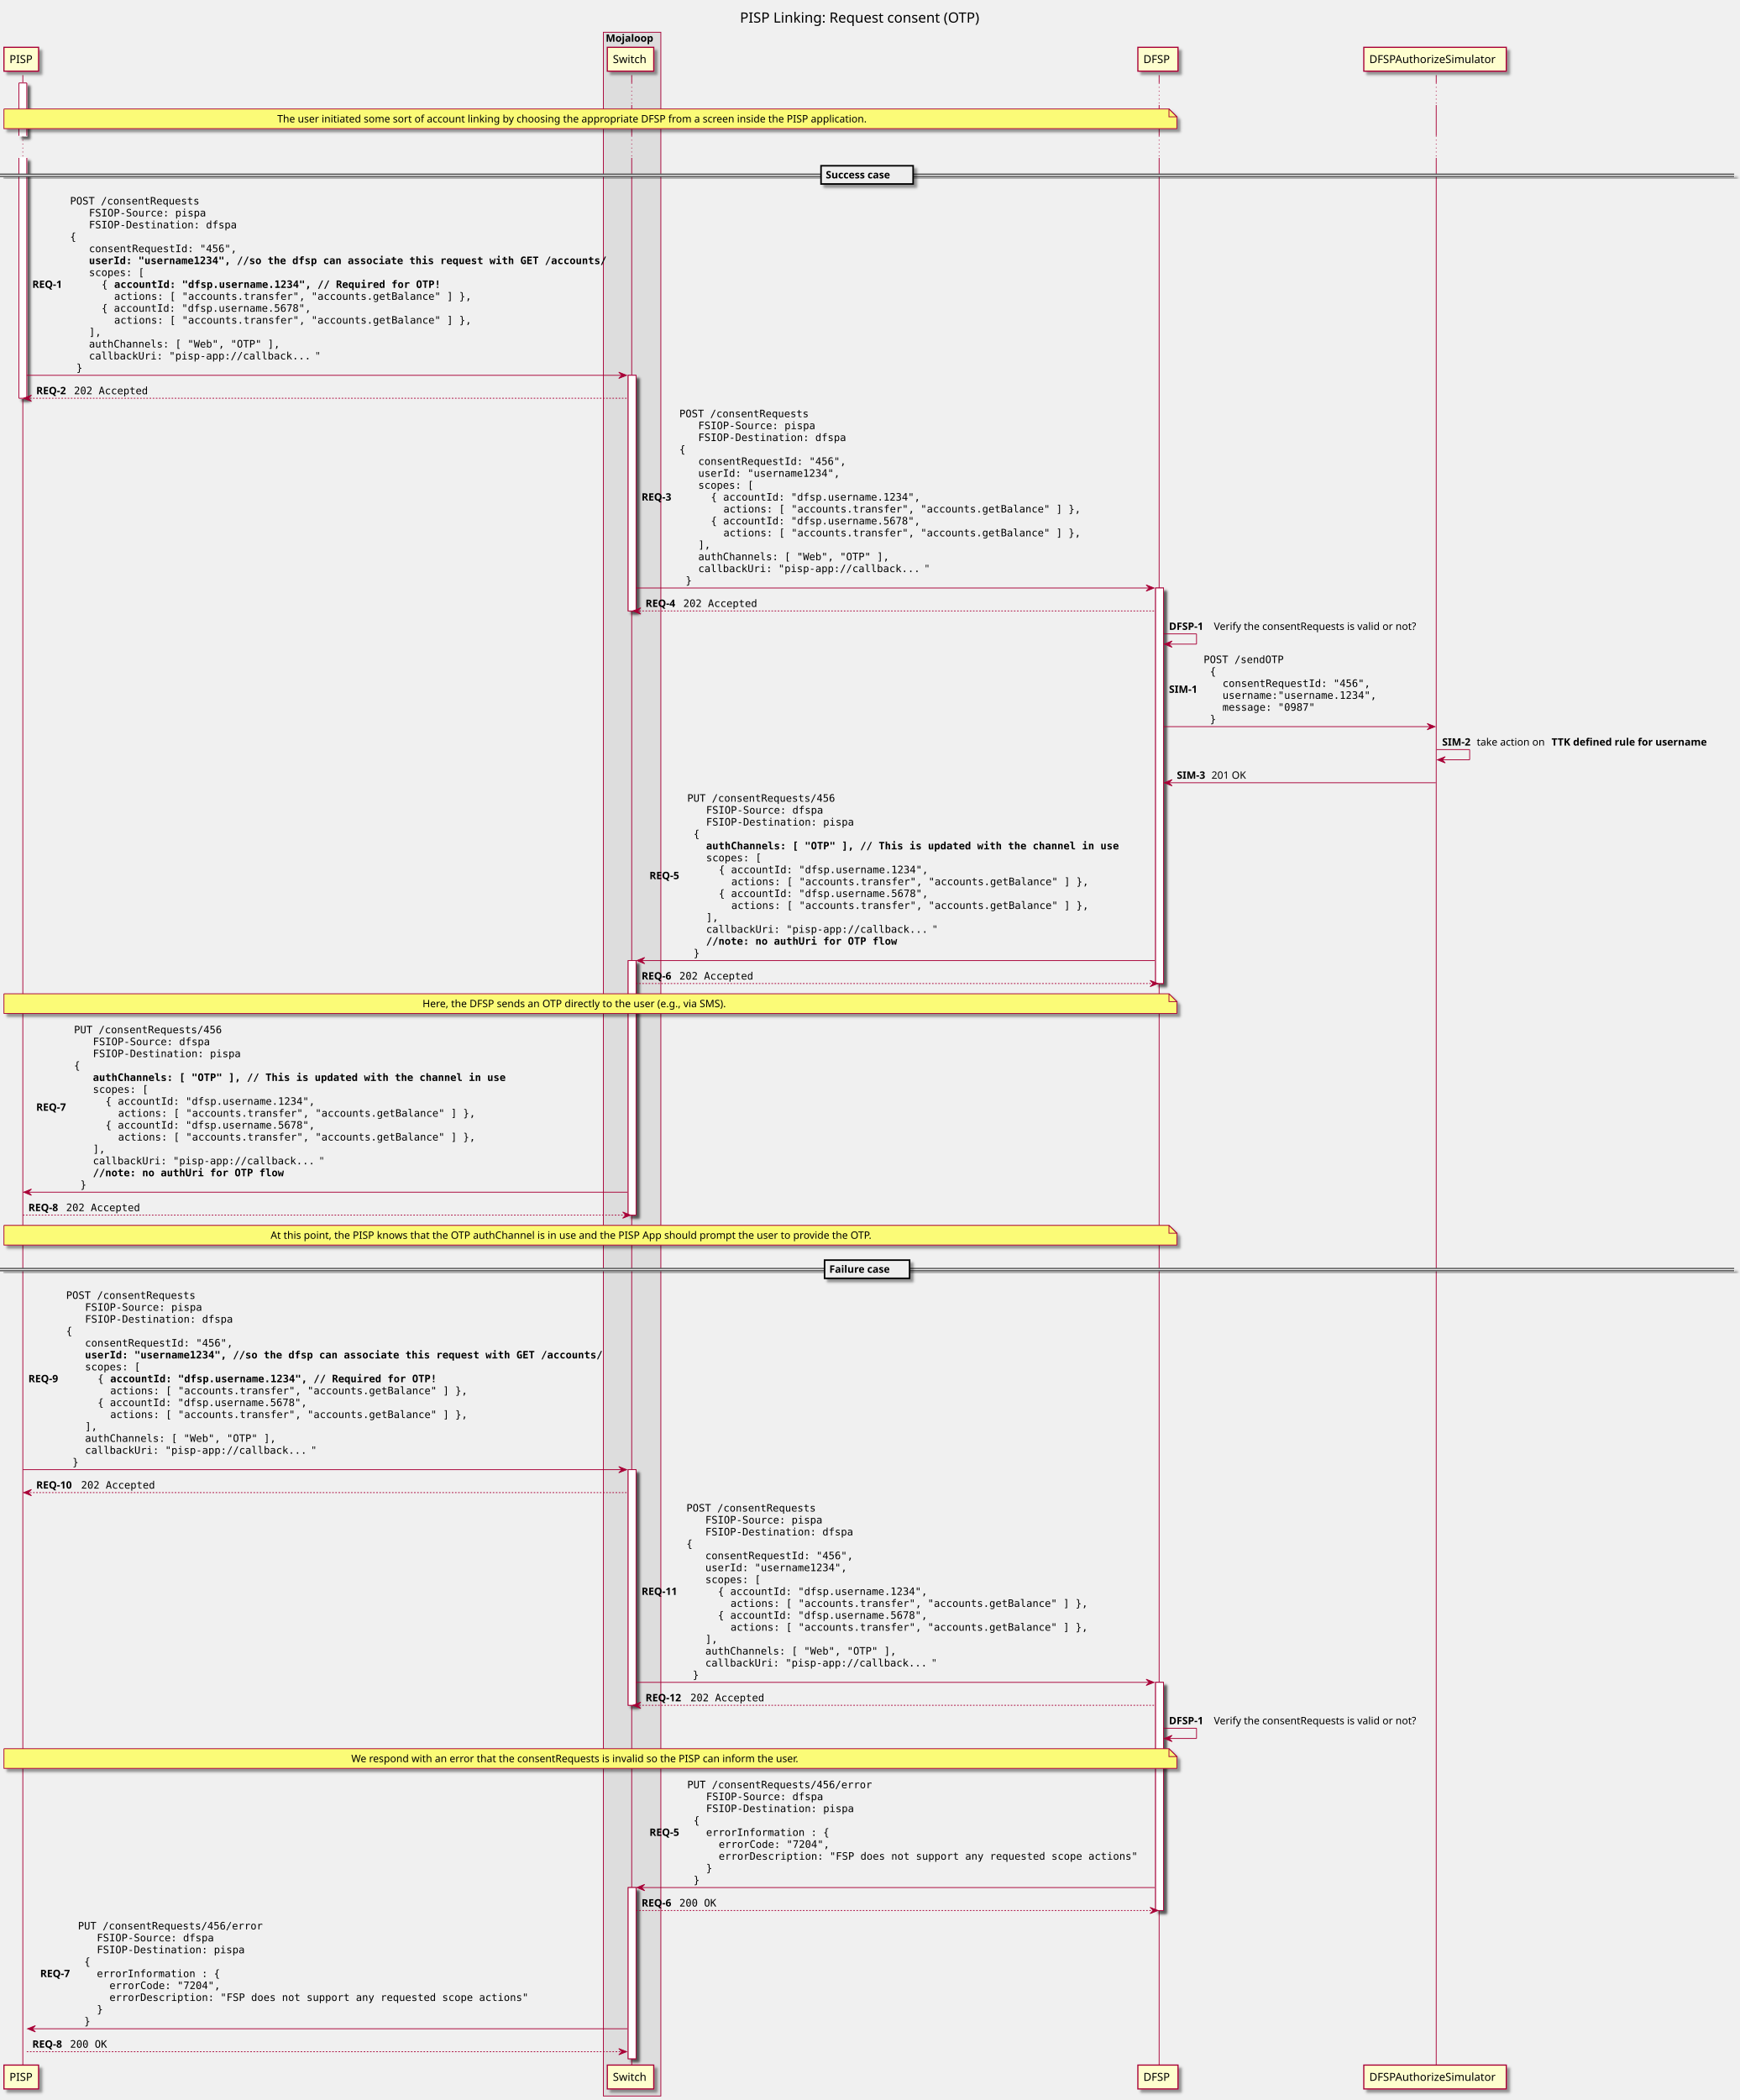
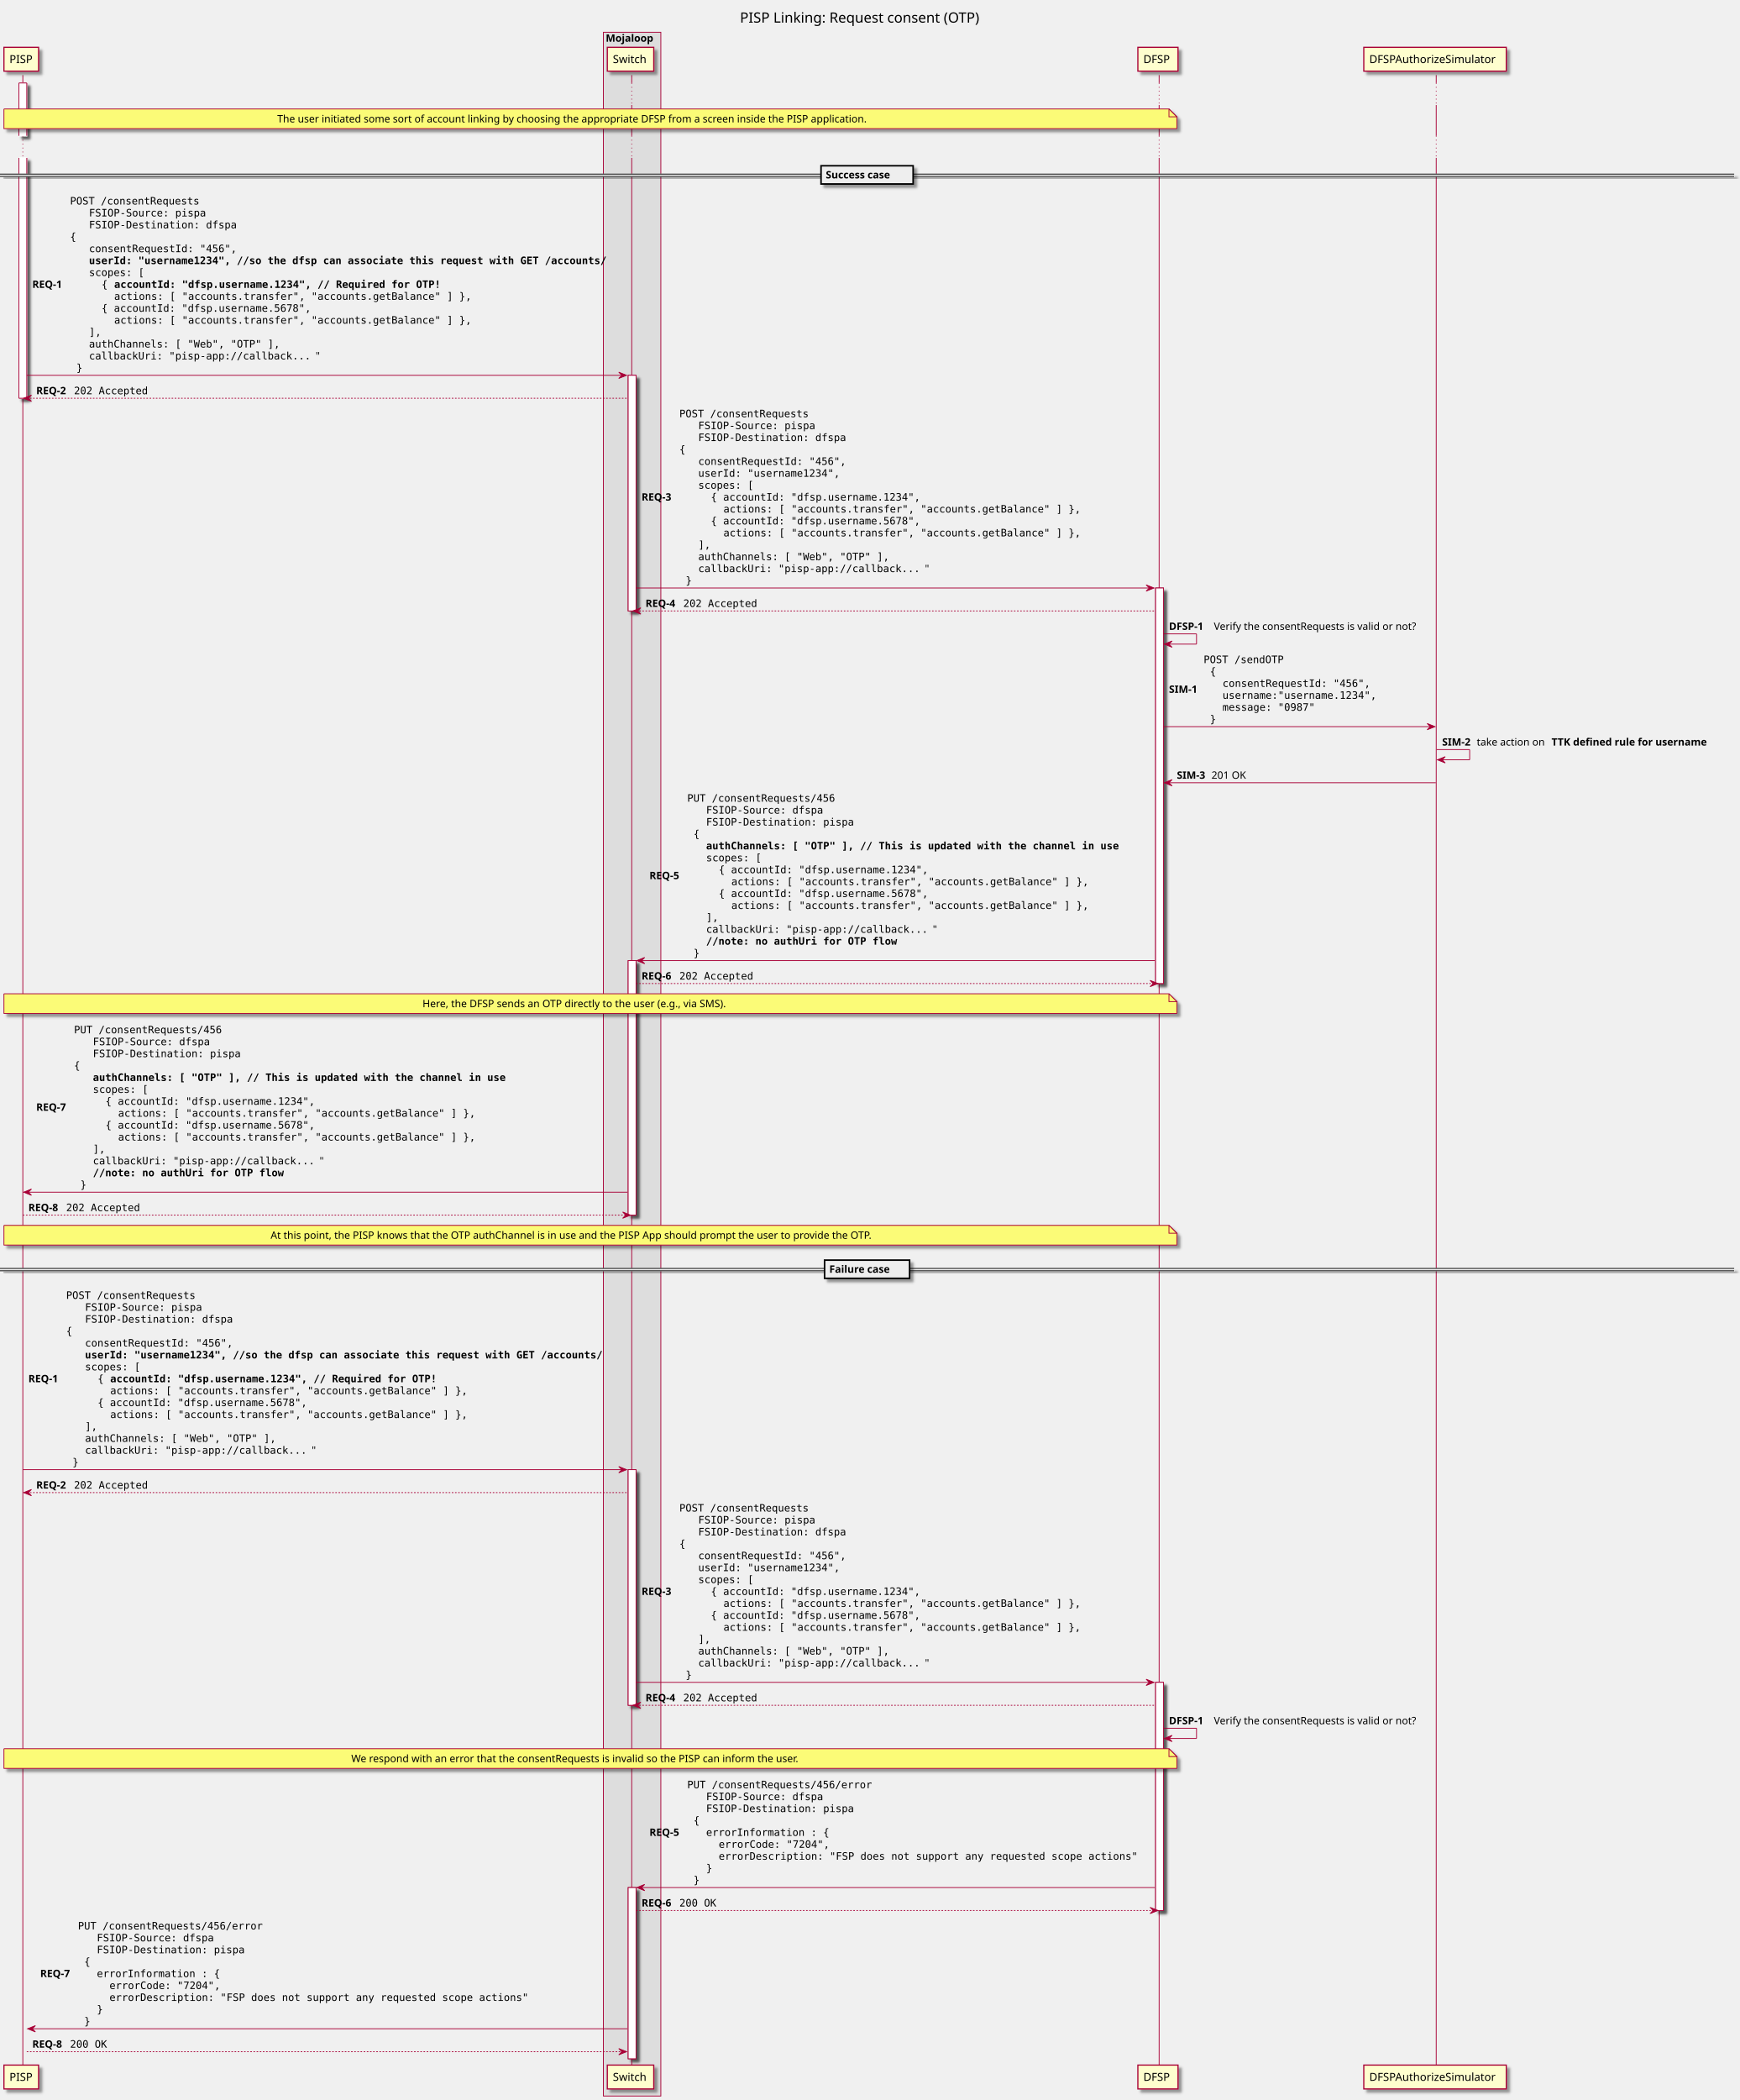
<svg xmlns="http://www.w3.org/2000/svg" height="2667" preserveAspectRatio="none" style="width:2210px;height:2667px" width="2210">
  <defs>
    <filter height="300%" id="a" width="300%" x="-1" y="-1">
      <feGaussianBlur result="blurOut" stdDeviation="2" />
      <feColorMatrix in="blurOut" result="blurOut2" values="0 0 0 0 0 0 0 0 0 0 0 0 0 0 0 0 0 0 .4 0" />
      <feOffset dx="4" dy="4" in="blurOut2" result="blurOut3" />
      <feBlend in="SourceGraphic" in2="blurOut3" />
    </filter>
  </defs>
  <text font-family="sans-serif" font-size="18" lengthAdjust="spacingAndGlyphs" textLength="323" x="940" y="28.708">
    PISP Linking: Request consent (OTP)
  </text>
  <path fill="#DDD" stroke="#a80036" d="M766.5 40.953h73v2620.992h-73z" />
  <text font-family="sans-serif" font-size="13" font-weight="bold" lengthAdjust="spacingAndGlyphs" textLength="67" x="769.5" y="53.02">
    Mojaloop
  </text>
  <path fill="#FFF" filter="url(#a)" stroke="#fff" d="M24 105.383h10v67.133H24z" />
  <path stroke="#a80036" d="M24 105.383v67.133M34 105.383v67.133M24 105.383h10" />
  <path fill="#FFF" filter="url(#a)" stroke="#fff" d="M24 200.516h10v305.258H24z" />
  <path stroke="#a80036" d="M24 200.516v305.257M34 200.516v305.257M24 505.773h10" />
  <path fill="#FFF" filter="url(#a)" stroke="#a80036" d="M798 476.641h10v299.258h-10zM798 1219.953h10v323.258h-10zM798 1866.469h10v299.258h-10zM798 2397.188h10v217.461h-10zM1468 746.766h10v502.32h-10zM1468 2136.594h10v289.727h-10z" />
  <path stroke="#a80036" d="M29 95.383v10" />
  <path stroke="#a80036" stroke-dasharray="1,4" d="M29 105.383v28" />
  <path stroke="#a80036" d="M29 133.383v39.133" />
  <path stroke="#a80036" stroke-dasharray="1,4" d="M29 172.516v28" />
  <path stroke="#a80036" d="M29 200.516v2423.132M802.5 95.383v10" />
  <path stroke="#a80036" stroke-dasharray="1,4" d="M802.5 105.383v28" />
  <path stroke="#a80036" d="M802.5 133.383v39.133" />
  <path stroke="#a80036" stroke-dasharray="1,4" d="M802.5 172.516v28" />
  <path stroke="#a80036" d="M802.5 200.516v2423.132M1472.5 95.383v10" />
  <path stroke="#a80036" stroke-dasharray="1,4" d="M1472.5 105.383v28" />
  <path stroke="#a80036" d="M1472.5 133.383v39.133" />
  <path stroke="#a80036" stroke-dasharray="1,4" d="M1472.5 172.516v28" />
  <path stroke="#a80036" d="M1472.5 200.516v2423.132M1824.5 95.383v10" />
  <path stroke="#a80036" stroke-dasharray="1,4" d="M1824.5 105.383v28" />
  <path stroke="#a80036" d="M1824.5 133.383v39.133" />
  <path stroke="#a80036" stroke-dasharray="1,4" d="M1824.5 172.516v28" />
  <path stroke="#a80036" d="M1824.5 200.516v2423.132" />
  <path fill="#FEFECE" filter="url(#a)" stroke="#a80036" stroke-width="1.5" d="M5 60.086h44v30.297H5z" />
  <text font-family="sans-serif" font-size="14" lengthAdjust="spacingAndGlyphs" textLength="30" x="12" y="80.081">
    PISP
  </text>
  <path fill="#FEFECE" filter="url(#a)" stroke="#a80036" stroke-width="1.5" d="M5 2622.648h44v30.297H5z" />
  <text font-family="sans-serif" font-size="14" lengthAdjust="spacingAndGlyphs" textLength="30" x="12" y="2642.644">
    PISP
  </text>
  <path fill="#FEFECE" filter="url(#a)" stroke="#a80036" stroke-width="1.5" d="M771.5 60.086h59v30.297h-59z" />
  <text font-family="sans-serif" font-size="14" lengthAdjust="spacingAndGlyphs" textLength="45" x="778.5" y="80.081">
    Switch
  </text>
  <path fill="#FEFECE" filter="url(#a)" stroke="#a80036" stroke-width="1.5" d="M771.5 2622.648h59v30.297h-59z" />
  <text font-family="sans-serif" font-size="14" lengthAdjust="spacingAndGlyphs" textLength="45" x="778.5" y="2642.644">
    Switch
  </text>
  <path fill="#FEFECE" filter="url(#a)" stroke="#a80036" stroke-width="1.5" d="M1445.5 60.086h51v30.297h-51z" />
  <text font-family="sans-serif" font-size="14" lengthAdjust="spacingAndGlyphs" textLength="37" x="1452.5" y="80.081">
    DFSP
  </text>
  <path fill="#FEFECE" filter="url(#a)" stroke="#a80036" stroke-width="1.5" d="M1445.5 2622.648h51v30.297h-51z" />
  <text font-family="sans-serif" font-size="14" lengthAdjust="spacingAndGlyphs" textLength="37" x="1452.5" y="2642.644">
    DFSP
  </text>
  <path fill="#FEFECE" filter="url(#a)" stroke="#a80036" stroke-width="1.5" d="M1732.5 60.086h181v30.297h-181z" />
  <text font-family="sans-serif" font-size="14" lengthAdjust="spacingAndGlyphs" textLength="167" x="1739.5" y="80.081">
    DFSPAuthorizeSimulator
  </text>
  <path fill="#FEFECE" filter="url(#a)" stroke="#a80036" stroke-width="1.5" d="M1732.5 2622.648h181v30.297h-181z" />
  <text font-family="sans-serif" font-size="14" lengthAdjust="spacingAndGlyphs" textLength="167" x="1739.5" y="2642.644">
    DFSPAuthorizeSimulator
  </text>
  <path fill="#FFF" filter="url(#a)" stroke="#fff" d="M24 105.383h10v67.133H24z" />
  <path stroke="#a80036" d="M24 105.383v67.133M34 105.383v67.133M24 105.383h10" />
  <path fill="#FFF" filter="url(#a)" stroke="#fff" d="M24 200.516h10v305.258H24z" />
  <path stroke="#a80036" d="M24 200.516v305.257M34 200.516v305.257M24 505.773h10" />
  <path fill="#FFF" filter="url(#a)" stroke="#a80036" d="M798 476.641h10v299.258h-10zM798 1219.953h10v323.258h-10zM798 1866.469h10v299.258h-10zM798 2397.188h10v217.461h-10zM1468 746.766h10v502.32h-10zM1468 2136.594h10v289.727h-10z" />
  <path d="M5 138.383v25h1490v-15l-10-10H5" fill="#FBFB77" filter="url(#a)" stroke="#a80036" />
  <path d="M1485 138.383v10h10l-10-10" fill="#FBFB77" stroke="#a80036" />
  <text font-family="sans-serif" font-size="13" lengthAdjust="spacingAndGlyphs" textLength="783" x="352.25" y="155.45">
    The user initiated some sort of account linking by choosing the appropriate DFSP from a screen inside the PISP application.
  </text>
  <path fill="#EEE" filter="url(#a)" stroke="#eee" d="M0 221.082h2203v3H0z" />
  <path stroke="#000" d="M0 221.082h2203M0 224.082h2203" />
  <path fill="#EEE" filter="url(#a)" stroke="#000" stroke-width="2" d="M1043 210.516h117v23.133h-117z" />
  <text font-family="sans-serif" font-size="13" font-weight="bold" lengthAdjust="spacingAndGlyphs" textLength="98" x="1049" y="226.583">
    Success case
  </text>
  <path fill="#A80036" stroke="#a80036" d="M786 472.64l10 4-10 4 4-4z" />
  <path stroke="#a80036" d="M34 476.641h758" />
  <text font-family="sans-serif" font-size="13" font-weight="bold" lengthAdjust="spacingAndGlyphs" textLength="44" x="41" y="365.645">
    REQ-1
  </text>
  <text font-family="monospace" font-size="13" lengthAdjust="spacingAndGlyphs" textLength="168" x="89" y="259.715">
    POST /consentRequests
  </text>
  <text font-family="monospace" font-size="13" lengthAdjust="spacingAndGlyphs" textLength="152" x="113" y="274.848">
    FSIOP-Source: pispa
  </text>
  <text font-family="monospace" font-size="13" lengthAdjust="spacingAndGlyphs" textLength="192" x="113" y="289.981">
    FSIOP-Destination: dfspa
  </text>
  <text font-family="monospace" font-size="13" lengthAdjust="spacingAndGlyphs" textLength="8" x="89" y="305.114">
    {
  </text>
  <text font-family="monospace" font-size="13" lengthAdjust="spacingAndGlyphs" textLength="192" x="113" y="320.247">
    consentRequestId: "456",
  </text>
  <text font-family="monospace" font-size="13" font-weight="bold" lengthAdjust="spacingAndGlyphs" textLength="672" x="113" y="335.379">
    userId: "username1234", //so the dfsp can associate this request with GET /accounts/
  </text>
  <text font-family="monospace" font-size="13" lengthAdjust="spacingAndGlyphs" textLength="72" x="113" y="350.512">
    scopes: [
  </text>
  <text font-family="monospace" font-size="13" lengthAdjust="spacingAndGlyphs" textLength="8" x="129" y="365.645">
    {
  </text>
  <text font-family="monospace" font-size="13" font-weight="bold" lengthAdjust="spacingAndGlyphs" textLength="424" x="145" y="365.645">
    accountId: "dfsp.username.1234", // Required for OTP!
  </text>
  <text font-family="monospace" font-size="13" lengthAdjust="spacingAndGlyphs" textLength="464" x="145" y="380.778">
    actions: [ "accounts.transfer", "accounts.getBalance" ] },
  </text>
  <text font-family="monospace" font-size="13" lengthAdjust="spacingAndGlyphs" textLength="272" x="129" y="395.911">
    { accountId: "dfsp.username.5678",
  </text>
  <text font-family="monospace" font-size="13" lengthAdjust="spacingAndGlyphs" textLength="464" x="145" y="411.043">
    actions: [ "accounts.transfer", "accounts.getBalance" ] },
  </text>
  <text font-family="monospace" font-size="13" lengthAdjust="spacingAndGlyphs" textLength="16" x="113" y="426.176">
    ],
  </text>
  <text font-family="monospace" font-size="13" lengthAdjust="spacingAndGlyphs" textLength="248" x="113" y="441.309">
    authChannels: [ "Web", "OTP" ],
  </text>
  <text font-family="monospace" font-size="13" lengthAdjust="spacingAndGlyphs" textLength="288" x="113" y="456.442">
    callbackUri: "pisp-app://callback...
  </text>
  <text font-family="sans-serif" font-size="13" lengthAdjust="spacingAndGlyphs" textLength="5" x="401" y="456.442">
    "
  </text>
  <text font-family="monospace" font-size="13" lengthAdjust="spacingAndGlyphs" textLength="8" x="97" y="471.575">
    }
  </text>
  <path fill="#A80036" stroke="#a80036" d="M40 501.773l-10 4 10 4-4-4z" />
  <path stroke="#a80036" stroke-dasharray="2,2" d="M34 505.773h763" />
  <text font-family="sans-serif" font-size="13" font-weight="bold" lengthAdjust="spacingAndGlyphs" textLength="44" x="46" y="500.707">
    REQ-2
  </text>
  <text font-family="monospace" font-size="13" lengthAdjust="spacingAndGlyphs" textLength="96" x="94" y="500.707">
    202 Accepted
  </text>
  <path fill="#A80036" stroke="#a80036" d="M1456 742.766l10 4-10 4 4-4z" />
  <path stroke="#a80036" d="M808 746.766h654" />
  <text font-family="sans-serif" font-size="13" font-weight="bold" lengthAdjust="spacingAndGlyphs" textLength="44" x="815" y="635.77">
    REQ-3
  </text>
  <text font-family="monospace" font-size="13" lengthAdjust="spacingAndGlyphs" textLength="168" x="863" y="529.84">
    POST /consentRequests
  </text>
  <text font-family="monospace" font-size="13" lengthAdjust="spacingAndGlyphs" textLength="152" x="887" y="544.973">
    FSIOP-Source: pispa
  </text>
  <text font-family="monospace" font-size="13" lengthAdjust="spacingAndGlyphs" textLength="192" x="887" y="560.106">
    FSIOP-Destination: dfspa
  </text>
  <text font-family="monospace" font-size="13" lengthAdjust="spacingAndGlyphs" textLength="8" x="863" y="575.239">
    {
  </text>
  <text font-family="monospace" font-size="13" lengthAdjust="spacingAndGlyphs" textLength="192" x="887" y="590.372">
    consentRequestId: "456",
  </text>
  <text font-family="monospace" font-size="13" lengthAdjust="spacingAndGlyphs" textLength="184" x="887" y="605.504">
    userId: "username1234",
  </text>
  <text font-family="monospace" font-size="13" lengthAdjust="spacingAndGlyphs" textLength="72" x="887" y="620.637">
    scopes: [
  </text>
  <text font-family="monospace" font-size="13" lengthAdjust="spacingAndGlyphs" textLength="272" x="903" y="635.77">
    { accountId: "dfsp.username.1234",
  </text>
  <text font-family="monospace" font-size="13" lengthAdjust="spacingAndGlyphs" textLength="464" x="919" y="650.903">
    actions: [ "accounts.transfer", "accounts.getBalance" ] },
  </text>
  <text font-family="monospace" font-size="13" lengthAdjust="spacingAndGlyphs" textLength="272" x="903" y="666.036">
    { accountId: "dfsp.username.5678",
  </text>
  <text font-family="monospace" font-size="13" lengthAdjust="spacingAndGlyphs" textLength="464" x="919" y="681.168">
    actions: [ "accounts.transfer", "accounts.getBalance" ] },
  </text>
  <text font-family="monospace" font-size="13" lengthAdjust="spacingAndGlyphs" textLength="16" x="887" y="696.301">
    ],
  </text>
  <text font-family="monospace" font-size="13" lengthAdjust="spacingAndGlyphs" textLength="248" x="887" y="711.434">
    authChannels: [ "Web", "OTP" ],
  </text>
  <text font-family="monospace" font-size="13" lengthAdjust="spacingAndGlyphs" textLength="288" x="887" y="726.567">
    callbackUri: "pisp-app://callback...
  </text>
  <text font-family="sans-serif" font-size="13" lengthAdjust="spacingAndGlyphs" textLength="5" x="1175" y="726.567">
    "
  </text>
  <text font-family="monospace" font-size="13" lengthAdjust="spacingAndGlyphs" textLength="8" x="871" y="741.7">
    }
  </text>
  <path fill="#A80036" stroke="#a80036" d="M814 771.898l-10 4 10 4-4-4z" />
  <path stroke="#a80036" stroke-dasharray="2,2" d="M808 775.898h659" />
  <text font-family="sans-serif" font-size="13" font-weight="bold" lengthAdjust="spacingAndGlyphs" textLength="44" x="820" y="770.832">
    REQ-4
  </text>
  <text font-family="monospace" font-size="13" lengthAdjust="spacingAndGlyphs" textLength="96" x="868" y="770.832">
    202 Accepted
  </text>
  <path stroke="#a80036" d="M1478 805.031h42M1520 805.031v13M1479 818.031h41" />
  <path fill="#A80036" stroke="#a80036" d="M1489 814.031l-10 4 10 4-4-4z" />
  <text font-family="sans-serif" font-size="13" font-weight="bold" lengthAdjust="spacingAndGlyphs" textLength="53" x="1485" y="799.965">
    DFSP-1
  </text>
  <text font-family="sans-serif" font-size="13" lengthAdjust="spacingAndGlyphs" textLength="271" x="1542" y="799.965">
    Verify the consentRequests is valid or not?
  </text>
  <path fill="#A80036" stroke="#a80036" d="M1813 918.828l10 4-10 4 4-4z" />
  <path stroke="#a80036" d="M1478 922.828h341" />
  <text font-family="sans-serif" font-size="13" font-weight="bold" lengthAdjust="spacingAndGlyphs" textLength="40" x="1485" y="879.93">
    SIM-1
  </text>
  <text font-family="monospace" font-size="13" lengthAdjust="spacingAndGlyphs" textLength="104" x="1529" y="842.098">
    POST /sendOTP
  </text>
  <text font-family="monospace" font-size="13" lengthAdjust="spacingAndGlyphs" textLength="8" x="1537" y="857.231">
    {
  </text>
  <text font-family="monospace" font-size="13" lengthAdjust="spacingAndGlyphs" textLength="192" x="1553" y="872.364">
    consentRequestId: "456",
  </text>
  <text font-family="monospace" font-size="13" lengthAdjust="spacingAndGlyphs" textLength="200" x="1553" y="887.497">
    username:"username.1234",
  </text>
  <text font-family="monospace" font-size="13" lengthAdjust="spacingAndGlyphs" textLength="120" x="1553" y="902.629">
    message: "0987"
  </text>
  <text font-family="monospace" font-size="13" lengthAdjust="spacingAndGlyphs" textLength="8" x="1537" y="917.762">
    }
  </text>
  <path stroke="#a80036" d="M1825 951.961h42M1867 951.961v13M1826 964.961h41" />
  <path fill="#A80036" stroke="#a80036" d="M1836 960.96l-10 4 10 4-4-4z" />
  <text font-family="sans-serif" font-size="13" font-weight="bold" lengthAdjust="spacingAndGlyphs" textLength="40" x="1832" y="946.895">
    SIM-2
  </text>
  <text font-family="sans-serif" font-size="13" lengthAdjust="spacingAndGlyphs" textLength="91" x="1876" y="946.895">
    take action on
  </text>
  <text font-family="sans-serif" font-size="13" font-weight="bold" lengthAdjust="spacingAndGlyphs" textLength="225" x="1971" y="946.895">
    TTK defined rule for username
  </text>
  <path fill="#A80036" stroke="#a80036" d="M1489 990.094l-10 4 10 4-4-4z" />
  <path stroke="#a80036" d="M1483 994.094h341" />
  <text font-family="sans-serif" font-size="13" font-weight="bold" lengthAdjust="spacingAndGlyphs" textLength="40" x="1495" y="989.028">
    SIM-3
  </text>
  <text font-family="sans-serif" font-size="13" lengthAdjust="spacingAndGlyphs" textLength="46" x="1539" y="989.028">
    201 OK
  </text>
  <path fill="#A80036" stroke="#a80036" d="M819 1215.953l-10 4 10 4-4-4z" />
  <path stroke="#a80036" d="M813 1219.953h654" />
  <text font-family="sans-serif" font-size="13" font-weight="bold" lengthAdjust="spacingAndGlyphs" textLength="44" x="825" y="1116.524">
    REQ-5
  </text>
  <text font-family="monospace" font-size="13" lengthAdjust="spacingAndGlyphs" textLength="192" x="873" y="1018.161">
    PUT /consentRequests/456
  </text>
  <text font-family="monospace" font-size="13" lengthAdjust="spacingAndGlyphs" textLength="152" x="897" y="1033.293">
    FSIOP-Source: dfspa
  </text>
  <text font-family="monospace" font-size="13" lengthAdjust="spacingAndGlyphs" textLength="192" x="897" y="1048.426">
    FSIOP-Destination: pispa
  </text>
  <text font-family="monospace" font-size="13" lengthAdjust="spacingAndGlyphs" textLength="8" x="881" y="1063.559">
    {
  </text>
  <text font-family="monospace" font-size="13" font-weight="bold" lengthAdjust="spacingAndGlyphs" textLength="536" x="897" y="1078.692">
    authChannels: [ "OTP" ], // This is updated with the channel in use
  </text>
  <text font-family="monospace" font-size="13" lengthAdjust="spacingAndGlyphs" textLength="72" x="897" y="1093.825">
    scopes: [
  </text>
  <text font-family="monospace" font-size="13" lengthAdjust="spacingAndGlyphs" textLength="272" x="913" y="1108.957">
    { accountId: "dfsp.username.1234",
  </text>
  <text font-family="monospace" font-size="13" lengthAdjust="spacingAndGlyphs" textLength="464" x="929" y="1124.09">
    actions: [ "accounts.transfer", "accounts.getBalance" ] },
  </text>
  <text font-family="monospace" font-size="13" lengthAdjust="spacingAndGlyphs" textLength="272" x="913" y="1139.223">
    { accountId: "dfsp.username.5678",
  </text>
  <text font-family="monospace" font-size="13" lengthAdjust="spacingAndGlyphs" textLength="464" x="929" y="1154.356">
    actions: [ "accounts.transfer", "accounts.getBalance" ] },
  </text>
  <text font-family="monospace" font-size="13" lengthAdjust="spacingAndGlyphs" textLength="16" x="897" y="1169.489">
    ],
  </text>
  <text font-family="monospace" font-size="13" lengthAdjust="spacingAndGlyphs" textLength="288" x="897" y="1184.622">
    callbackUri: "pisp-app://callback...
  </text>
  <text font-family="sans-serif" font-size="13" lengthAdjust="spacingAndGlyphs" textLength="5" x="1185" y="1184.622">
    "
  </text>
  <text font-family="monospace" font-size="13" font-weight="bold" lengthAdjust="spacingAndGlyphs" textLength="248" x="897" y="1199.754">
    //note: no authUri for OTP flow
  </text>
  <text font-family="monospace" font-size="13" lengthAdjust="spacingAndGlyphs" textLength="8" x="881" y="1214.887">
    }
  </text>
  <path fill="#A80036" stroke="#a80036" d="M1461 1245.086l10 4-10 4 4-4z" />
  <path stroke="#a80036" stroke-dasharray="2,2" d="M808 1249.086h659" />
  <text font-family="sans-serif" font-size="13" font-weight="bold" lengthAdjust="spacingAndGlyphs" textLength="44" x="815" y="1244.02">
    REQ-6
  </text>
  <text font-family="monospace" font-size="13" lengthAdjust="spacingAndGlyphs" textLength="96" x="863" y="1244.02">
    202 Accepted
  </text>
  <path d="M5 1262.086v25h1490v-15l-10-10H5" fill="#FBFB77" filter="url(#a)" stroke="#a80036" />
  <path d="M1485 1262.086v10h10l-10-10" fill="#FBFB77" stroke="#a80036" />
  <text font-family="sans-serif" font-size="13" lengthAdjust="spacingAndGlyphs" textLength="414" x="536.75" y="1279.153">
    Here, the DFSP sends an OTP directly to the user (e.g., via SMS).
  </text>
  <path fill="#A80036" stroke="#a80036" d="M40 1510.078l-10 4 10 4-4-4z" />
  <path stroke="#a80036" d="M34 1514.078h763" />
  <text font-family="sans-serif" font-size="13" font-weight="bold" lengthAdjust="spacingAndGlyphs" textLength="44" x="46" y="1410.649">
    REQ-7
  </text>
  <text font-family="monospace" font-size="13" lengthAdjust="spacingAndGlyphs" textLength="192" x="94" y="1312.286">
    PUT /consentRequests/456
  </text>
  <text font-family="monospace" font-size="13" lengthAdjust="spacingAndGlyphs" textLength="152" x="118" y="1327.418">
    FSIOP-Source: dfspa
  </text>
  <text font-family="monospace" font-size="13" lengthAdjust="spacingAndGlyphs" textLength="192" x="118" y="1342.551">
    FSIOP-Destination: pispa
  </text>
  <text font-family="monospace" font-size="13" lengthAdjust="spacingAndGlyphs" textLength="8" x="94" y="1357.684">
    {
  </text>
  <text font-family="monospace" font-size="13" font-weight="bold" lengthAdjust="spacingAndGlyphs" textLength="536" x="118" y="1372.817">
    authChannels: [ "OTP" ], // This is updated with the channel in use
  </text>
  <text font-family="monospace" font-size="13" lengthAdjust="spacingAndGlyphs" textLength="72" x="118" y="1387.95">
    scopes: [
  </text>
  <text font-family="monospace" font-size="13" lengthAdjust="spacingAndGlyphs" textLength="272" x="134" y="1403.082">
    { accountId: "dfsp.username.1234",
  </text>
  <text font-family="monospace" font-size="13" lengthAdjust="spacingAndGlyphs" textLength="464" x="150" y="1418.215">
    actions: [ "accounts.transfer", "accounts.getBalance" ] },
  </text>
  <text font-family="monospace" font-size="13" lengthAdjust="spacingAndGlyphs" textLength="272" x="134" y="1433.348">
    { accountId: "dfsp.username.5678",
  </text>
  <text font-family="monospace" font-size="13" lengthAdjust="spacingAndGlyphs" textLength="464" x="150" y="1448.481">
    actions: [ "accounts.transfer", "accounts.getBalance" ] },
  </text>
  <text font-family="monospace" font-size="13" lengthAdjust="spacingAndGlyphs" textLength="16" x="118" y="1463.614">
    ],
  </text>
  <text font-family="monospace" font-size="13" lengthAdjust="spacingAndGlyphs" textLength="288" x="118" y="1478.747">
    callbackUri: "pisp-app://callback...
  </text>
  <text font-family="sans-serif" font-size="13" lengthAdjust="spacingAndGlyphs" textLength="5" x="406" y="1478.747">
    "
  </text>
  <text font-family="monospace" font-size="13" font-weight="bold" lengthAdjust="spacingAndGlyphs" textLength="248" x="118" y="1493.879">
    //note: no authUri for OTP flow
  </text>
  <text font-family="monospace" font-size="13" lengthAdjust="spacingAndGlyphs" textLength="8" x="102" y="1509.012">
    }
  </text>
  <path fill="#A80036" stroke="#a80036" d="M791 1539.21l10 4-10 4 4-4z" />
  <path stroke="#a80036" stroke-dasharray="2,2" d="M29 1543.211h768" />
  <text font-family="sans-serif" font-size="13" font-weight="bold" lengthAdjust="spacingAndGlyphs" textLength="44" x="36" y="1538.145">
    REQ-8
  </text>
  <text font-family="monospace" font-size="13" lengthAdjust="spacingAndGlyphs" textLength="96" x="84" y="1538.145">
    202 Accepted
  </text>
  <path d="M5 1556.21v25h1490v-15l-10-10H5" fill="#FBFB77" filter="url(#a)" stroke="#a80036" />
  <path d="M1485 1556.21v10h10l-10-10" fill="#FBFB77" stroke="#a80036" />
  <text font-family="sans-serif" font-size="13" lengthAdjust="spacingAndGlyphs" textLength="800" x="343.75" y="1573.278">
    At this point, the PISP knows that the OTP authChannel is in use and the PISP App should prompt the user to provide the OTP.
  </text>
  <path fill="#EEE" filter="url(#a)" stroke="#eee" d="M0 1610.91h2203v3H0z" />
  <path stroke="#000" d="M0 1610.91h2203M0 1613.91h2203" />
  <path fill="#EEE" filter="url(#a)" stroke="#000" stroke-width="2" d="M1047.5 1600.344h108v23.133h-108z" />
  <text font-family="sans-serif" font-size="13" font-weight="bold" lengthAdjust="spacingAndGlyphs" textLength="89" x="1053.5" y="1616.411">
    Failure case
  </text>
  <path fill="#A80036" stroke="#a80036" d="M786 1862.469l10 4-10 4 4-4z" />
  <path stroke="#a80036" d="M29 1866.469h763" />
  <text font-family="sans-serif" font-size="13" font-weight="bold" lengthAdjust="spacingAndGlyphs" textLength="44" x="36" y="1755.473">
-     REQ-9
+     REQ-1
  </text>
  <text font-family="monospace" font-size="13" lengthAdjust="spacingAndGlyphs" textLength="168" x="84" y="1649.543">
    POST /consentRequests
  </text>
  <text font-family="monospace" font-size="13" lengthAdjust="spacingAndGlyphs" textLength="152" x="108" y="1664.676">
    FSIOP-Source: pispa
  </text>
  <text font-family="monospace" font-size="13" lengthAdjust="spacingAndGlyphs" textLength="192" x="108" y="1679.809">
    FSIOP-Destination: dfspa
  </text>
  <text font-family="monospace" font-size="13" lengthAdjust="spacingAndGlyphs" textLength="8" x="84" y="1694.942">
    {
  </text>
  <text font-family="monospace" font-size="13" lengthAdjust="spacingAndGlyphs" textLength="192" x="108" y="1710.075">
    consentRequestId: "456",
  </text>
  <text font-family="monospace" font-size="13" font-weight="bold" lengthAdjust="spacingAndGlyphs" textLength="672" x="108" y="1725.207">
    userId: "username1234", //so the dfsp can associate this request with GET /accounts/
  </text>
  <text font-family="monospace" font-size="13" lengthAdjust="spacingAndGlyphs" textLength="72" x="108" y="1740.34">
    scopes: [
  </text>
  <text font-family="monospace" font-size="13" lengthAdjust="spacingAndGlyphs" textLength="8" x="124" y="1755.473">
    {
  </text>
  <text font-family="monospace" font-size="13" font-weight="bold" lengthAdjust="spacingAndGlyphs" textLength="424" x="140" y="1755.473">
    accountId: "dfsp.username.1234", // Required for OTP!
  </text>
  <text font-family="monospace" font-size="13" lengthAdjust="spacingAndGlyphs" textLength="464" x="140" y="1770.606">
    actions: [ "accounts.transfer", "accounts.getBalance" ] },
  </text>
  <text font-family="monospace" font-size="13" lengthAdjust="spacingAndGlyphs" textLength="272" x="124" y="1785.739">
    { accountId: "dfsp.username.5678",
  </text>
  <text font-family="monospace" font-size="13" lengthAdjust="spacingAndGlyphs" textLength="464" x="140" y="1800.872">
    actions: [ "accounts.transfer", "accounts.getBalance" ] },
  </text>
  <text font-family="monospace" font-size="13" lengthAdjust="spacingAndGlyphs" textLength="16" x="108" y="1816.004">
    ],
  </text>
  <text font-family="monospace" font-size="13" lengthAdjust="spacingAndGlyphs" textLength="248" x="108" y="1831.137">
    authChannels: [ "Web", "OTP" ],
  </text>
  <text font-family="monospace" font-size="13" lengthAdjust="spacingAndGlyphs" textLength="288" x="108" y="1846.27">
    callbackUri: "pisp-app://callback...
  </text>
  <text font-family="sans-serif" font-size="13" lengthAdjust="spacingAndGlyphs" textLength="5" x="396" y="1846.27">
    "
  </text>
  <text font-family="monospace" font-size="13" lengthAdjust="spacingAndGlyphs" textLength="8" x="92" y="1861.403">
    }
  </text>
  <path fill="#A80036" stroke="#a80036" d="M40 1891.602l-10 4 10 4-4-4z" />
  <path stroke="#a80036" stroke-dasharray="2,2" d="M34 1895.602h763" />
-   <text font-family="sans-serif" font-size="13" font-weight="bold" lengthAdjust="spacingAndGlyphs" textLength="53" x="46" y="1890.536">
-     REQ-10
-   </text>
-   <text font-family="monospace" font-size="13" lengthAdjust="spacingAndGlyphs" textLength="96" x="103" y="1890.536">
+   <text font-family="sans-serif" font-size="13" font-weight="bold" lengthAdjust="spacingAndGlyphs" textLength="44" x="46" y="1890.536">
+     REQ-2
+   </text>
+   <text font-family="monospace" font-size="13" lengthAdjust="spacingAndGlyphs" textLength="96" x="94" y="1890.536">
    202 Accepted
  </text>
  <path fill="#A80036" stroke="#a80036" d="M1456 2132.594l10 4-10 4 4-4z" />
  <path stroke="#a80036" d="M808 2136.594h654" />
-   <text font-family="sans-serif" font-size="13" font-weight="bold" lengthAdjust="spacingAndGlyphs" textLength="53" x="815" y="2025.598">
-     REQ-11
-   </text>
-   <text font-family="monospace" font-size="13" lengthAdjust="spacingAndGlyphs" textLength="168" x="872" y="1919.668">
+   <text font-family="sans-serif" font-size="13" font-weight="bold" lengthAdjust="spacingAndGlyphs" textLength="44" x="815" y="2025.598">
+     REQ-3
+   </text>
+   <text font-family="monospace" font-size="13" lengthAdjust="spacingAndGlyphs" textLength="168" x="863" y="1919.668">
    POST /consentRequests
  </text>
-   <text font-family="monospace" font-size="13" lengthAdjust="spacingAndGlyphs" textLength="152" x="896" y="1934.801">
+   <text font-family="monospace" font-size="13" lengthAdjust="spacingAndGlyphs" textLength="152" x="887" y="1934.801">
    FSIOP-Source: pispa
  </text>
-   <text font-family="monospace" font-size="13" lengthAdjust="spacingAndGlyphs" textLength="192" x="896" y="1949.934">
+   <text font-family="monospace" font-size="13" lengthAdjust="spacingAndGlyphs" textLength="192" x="887" y="1949.934">
    FSIOP-Destination: dfspa
  </text>
-   <text font-family="monospace" font-size="13" lengthAdjust="spacingAndGlyphs" textLength="8" x="872" y="1965.067">
-     {
-   </text>
-   <text font-family="monospace" font-size="13" lengthAdjust="spacingAndGlyphs" textLength="192" x="896" y="1980.2">
+   <text font-family="monospace" font-size="13" lengthAdjust="spacingAndGlyphs" textLength="8" x="863" y="1965.067">
+     {
+   </text>
+   <text font-family="monospace" font-size="13" lengthAdjust="spacingAndGlyphs" textLength="192" x="887" y="1980.2">
    consentRequestId: "456",
  </text>
-   <text font-family="monospace" font-size="13" lengthAdjust="spacingAndGlyphs" textLength="184" x="896" y="1995.332">
+   <text font-family="monospace" font-size="13" lengthAdjust="spacingAndGlyphs" textLength="184" x="887" y="1995.332">
    userId: "username1234",
  </text>
-   <text font-family="monospace" font-size="13" lengthAdjust="spacingAndGlyphs" textLength="72" x="896" y="2010.465">
+   <text font-family="monospace" font-size="13" lengthAdjust="spacingAndGlyphs" textLength="72" x="887" y="2010.465">
    scopes: [
  </text>
-   <text font-family="monospace" font-size="13" lengthAdjust="spacingAndGlyphs" textLength="272" x="912" y="2025.598">
+   <text font-family="monospace" font-size="13" lengthAdjust="spacingAndGlyphs" textLength="272" x="903" y="2025.598">
    { accountId: "dfsp.username.1234",
  </text>
-   <text font-family="monospace" font-size="13" lengthAdjust="spacingAndGlyphs" textLength="464" x="928" y="2040.731">
-     actions: [ "accounts.transfer", "accounts.getBalance" ] },
-   </text>
-   <text font-family="monospace" font-size="13" lengthAdjust="spacingAndGlyphs" textLength="272" x="912" y="2055.864">
+   <text font-family="monospace" font-size="13" lengthAdjust="spacingAndGlyphs" textLength="464" x="919" y="2040.731">
+     actions: [ "accounts.transfer", "accounts.getBalance" ] },
+   </text>
+   <text font-family="monospace" font-size="13" lengthAdjust="spacingAndGlyphs" textLength="272" x="903" y="2055.864">
    { accountId: "dfsp.username.5678",
  </text>
-   <text font-family="monospace" font-size="13" lengthAdjust="spacingAndGlyphs" textLength="464" x="928" y="2070.997">
-     actions: [ "accounts.transfer", "accounts.getBalance" ] },
-   </text>
-   <text font-family="monospace" font-size="13" lengthAdjust="spacingAndGlyphs" textLength="16" x="896" y="2086.129">
+   <text font-family="monospace" font-size="13" lengthAdjust="spacingAndGlyphs" textLength="464" x="919" y="2070.997">
+     actions: [ "accounts.transfer", "accounts.getBalance" ] },
+   </text>
+   <text font-family="monospace" font-size="13" lengthAdjust="spacingAndGlyphs" textLength="16" x="887" y="2086.129">
    ],
  </text>
-   <text font-family="monospace" font-size="13" lengthAdjust="spacingAndGlyphs" textLength="248" x="896" y="2101.262">
+   <text font-family="monospace" font-size="13" lengthAdjust="spacingAndGlyphs" textLength="248" x="887" y="2101.262">
    authChannels: [ "Web", "OTP" ],
  </text>
-   <text font-family="monospace" font-size="13" lengthAdjust="spacingAndGlyphs" textLength="288" x="896" y="2116.395">
+   <text font-family="monospace" font-size="13" lengthAdjust="spacingAndGlyphs" textLength="288" x="887" y="2116.395">
    callbackUri: "pisp-app://callback...
  </text>
-   <text font-family="sans-serif" font-size="13" lengthAdjust="spacingAndGlyphs" textLength="5" x="1184" y="2116.395">
+   <text font-family="sans-serif" font-size="13" lengthAdjust="spacingAndGlyphs" textLength="5" x="1175" y="2116.395">
    "
  </text>
-   <text font-family="monospace" font-size="13" lengthAdjust="spacingAndGlyphs" textLength="8" x="880" y="2131.528">
+   <text font-family="monospace" font-size="13" lengthAdjust="spacingAndGlyphs" textLength="8" x="871" y="2131.528">
    }
  </text>
  <path fill="#A80036" stroke="#a80036" d="M814 2161.727l-10 4 10 4-4-4z" />
  <path stroke="#a80036" stroke-dasharray="2,2" d="M808 2165.727h659" />
-   <text font-family="sans-serif" font-size="13" font-weight="bold" lengthAdjust="spacingAndGlyphs" textLength="53" x="820" y="2160.661">
-     REQ-12
-   </text>
-   <text font-family="monospace" font-size="13" lengthAdjust="spacingAndGlyphs" textLength="96" x="877" y="2160.661">
+   <text font-family="sans-serif" font-size="13" font-weight="bold" lengthAdjust="spacingAndGlyphs" textLength="44" x="820" y="2160.661">
+     REQ-4
+   </text>
+   <text font-family="monospace" font-size="13" lengthAdjust="spacingAndGlyphs" textLength="96" x="868" y="2160.661">
    202 Accepted
  </text>
  <path stroke="#a80036" d="M1478 2194.859h42M1520 2194.859v13M1479 2207.859h41" />
  <path fill="#A80036" stroke="#a80036" d="M1489 2203.86l-10 4 10 4-4-4z" />
  <text font-family="sans-serif" font-size="13" font-weight="bold" lengthAdjust="spacingAndGlyphs" textLength="53" x="1485" y="2189.794">
    DFSP-1
  </text>
  <text font-family="sans-serif" font-size="13" lengthAdjust="spacingAndGlyphs" textLength="271" x="1542" y="2189.794">
    Verify the consentRequests is valid or not?
  </text>
  <path d="M5 2220.86v25h1490v-15l-10-10H5" fill="#FBFB77" filter="url(#a)" stroke="#a80036" />
  <path d="M1485 2220.86v10h10l-10-10" fill="#FBFB77" stroke="#a80036" />
  <text font-family="sans-serif" font-size="13" lengthAdjust="spacingAndGlyphs" textLength="595" x="446.25" y="2237.926">
    We respond with an error that the consentRequests is invalid so the PISP can inform the user.
  </text>
  <path fill="#A80036" stroke="#a80036" d="M819 2393.188l-10 4 10 4-4-4z" />
  <path stroke="#a80036" d="M813 2397.188h654" />
  <text font-family="sans-serif" font-size="13" font-weight="bold" lengthAdjust="spacingAndGlyphs" textLength="44" x="825" y="2331.59">
    REQ-5
  </text>
  <text font-family="monospace" font-size="13" lengthAdjust="spacingAndGlyphs" textLength="240" x="873" y="2271.059">
    PUT /consentRequests/456/error
  </text>
  <text font-family="monospace" font-size="13" lengthAdjust="spacingAndGlyphs" textLength="152" x="897" y="2286.192">
    FSIOP-Source: dfspa
  </text>
  <text font-family="monospace" font-size="13" lengthAdjust="spacingAndGlyphs" textLength="192" x="897" y="2301.325">
    FSIOP-Destination: pispa
  </text>
  <text font-family="monospace" font-size="13" lengthAdjust="spacingAndGlyphs" textLength="8" x="881" y="2316.457">
    {
  </text>
  <text font-family="monospace" font-size="13" lengthAdjust="spacingAndGlyphs" textLength="160" x="897" y="2331.59">
    errorInformation : {
  </text>
  <text font-family="monospace" font-size="13" lengthAdjust="spacingAndGlyphs" textLength="144" x="913" y="2346.723">
    errorCode: "7204",
  </text>
  <text font-family="monospace" font-size="13" lengthAdjust="spacingAndGlyphs" textLength="544" x="913" y="2361.856">
    errorDescription: "FSP does not support any requested scope actions"
  </text>
  <text font-family="monospace" font-size="13" lengthAdjust="spacingAndGlyphs" textLength="8" x="897" y="2376.989">
    }
  </text>
  <text font-family="monospace" font-size="13" lengthAdjust="spacingAndGlyphs" textLength="8" x="881" y="2392.122">
    }
  </text>
  <path fill="#A80036" stroke="#a80036" d="M1461 2422.32l10 4-10 4 4-4z" />
  <path stroke="#a80036" stroke-dasharray="2,2" d="M808 2426.32h659" />
  <text font-family="sans-serif" font-size="13" font-weight="bold" lengthAdjust="spacingAndGlyphs" textLength="44" x="815" y="2421.254">
    REQ-6
  </text>
  <text font-family="monospace" font-size="13" lengthAdjust="spacingAndGlyphs" textLength="48" x="863" y="2421.254">
    200 OK
  </text>
  <path fill="#A80036" stroke="#a80036" d="M45 2572.516l-10 4 10 4-4-4z" />
  <path stroke="#a80036" d="M39 2576.516h758" />
  <text font-family="sans-serif" font-size="13" font-weight="bold" lengthAdjust="spacingAndGlyphs" textLength="44" x="51" y="2510.919">
    REQ-7
  </text>
  <text font-family="monospace" font-size="13" lengthAdjust="spacingAndGlyphs" textLength="240" x="99" y="2450.387">
    PUT /consentRequests/456/error
  </text>
  <text font-family="monospace" font-size="13" lengthAdjust="spacingAndGlyphs" textLength="152" x="123" y="2465.52">
    FSIOP-Source: dfspa
  </text>
  <text font-family="monospace" font-size="13" lengthAdjust="spacingAndGlyphs" textLength="192" x="123" y="2480.653">
    FSIOP-Destination: pispa
  </text>
  <text font-family="monospace" font-size="13" lengthAdjust="spacingAndGlyphs" textLength="8" x="107" y="2495.786">
    {
  </text>
  <text font-family="monospace" font-size="13" lengthAdjust="spacingAndGlyphs" textLength="160" x="123" y="2510.919">
    errorInformation : {
  </text>
  <text font-family="monospace" font-size="13" lengthAdjust="spacingAndGlyphs" textLength="144" x="139" y="2526.051">
    errorCode: "7204",
  </text>
  <text font-family="monospace" font-size="13" lengthAdjust="spacingAndGlyphs" textLength="544" x="139" y="2541.184">
    errorDescription: "FSP does not support any requested scope actions"
  </text>
  <text font-family="monospace" font-size="13" lengthAdjust="spacingAndGlyphs" textLength="8" x="123" y="2556.317">
    }
  </text>
  <text font-family="monospace" font-size="13" lengthAdjust="spacingAndGlyphs" textLength="8" x="107" y="2571.45">
    }
  </text>
  <path fill="#A80036" stroke="#a80036" d="M786 2601.648l10 4-10 4 4-4z" />
  <path stroke="#a80036" stroke-dasharray="2,2" d="M34 2605.648h758" />
  <text font-family="sans-serif" font-size="13" font-weight="bold" lengthAdjust="spacingAndGlyphs" textLength="44" x="41" y="2600.582">
    REQ-8
  </text>
  <text font-family="monospace" font-size="13" lengthAdjust="spacingAndGlyphs" textLength="48" x="89" y="2600.582">
    200 OK
  </text>
</svg>
